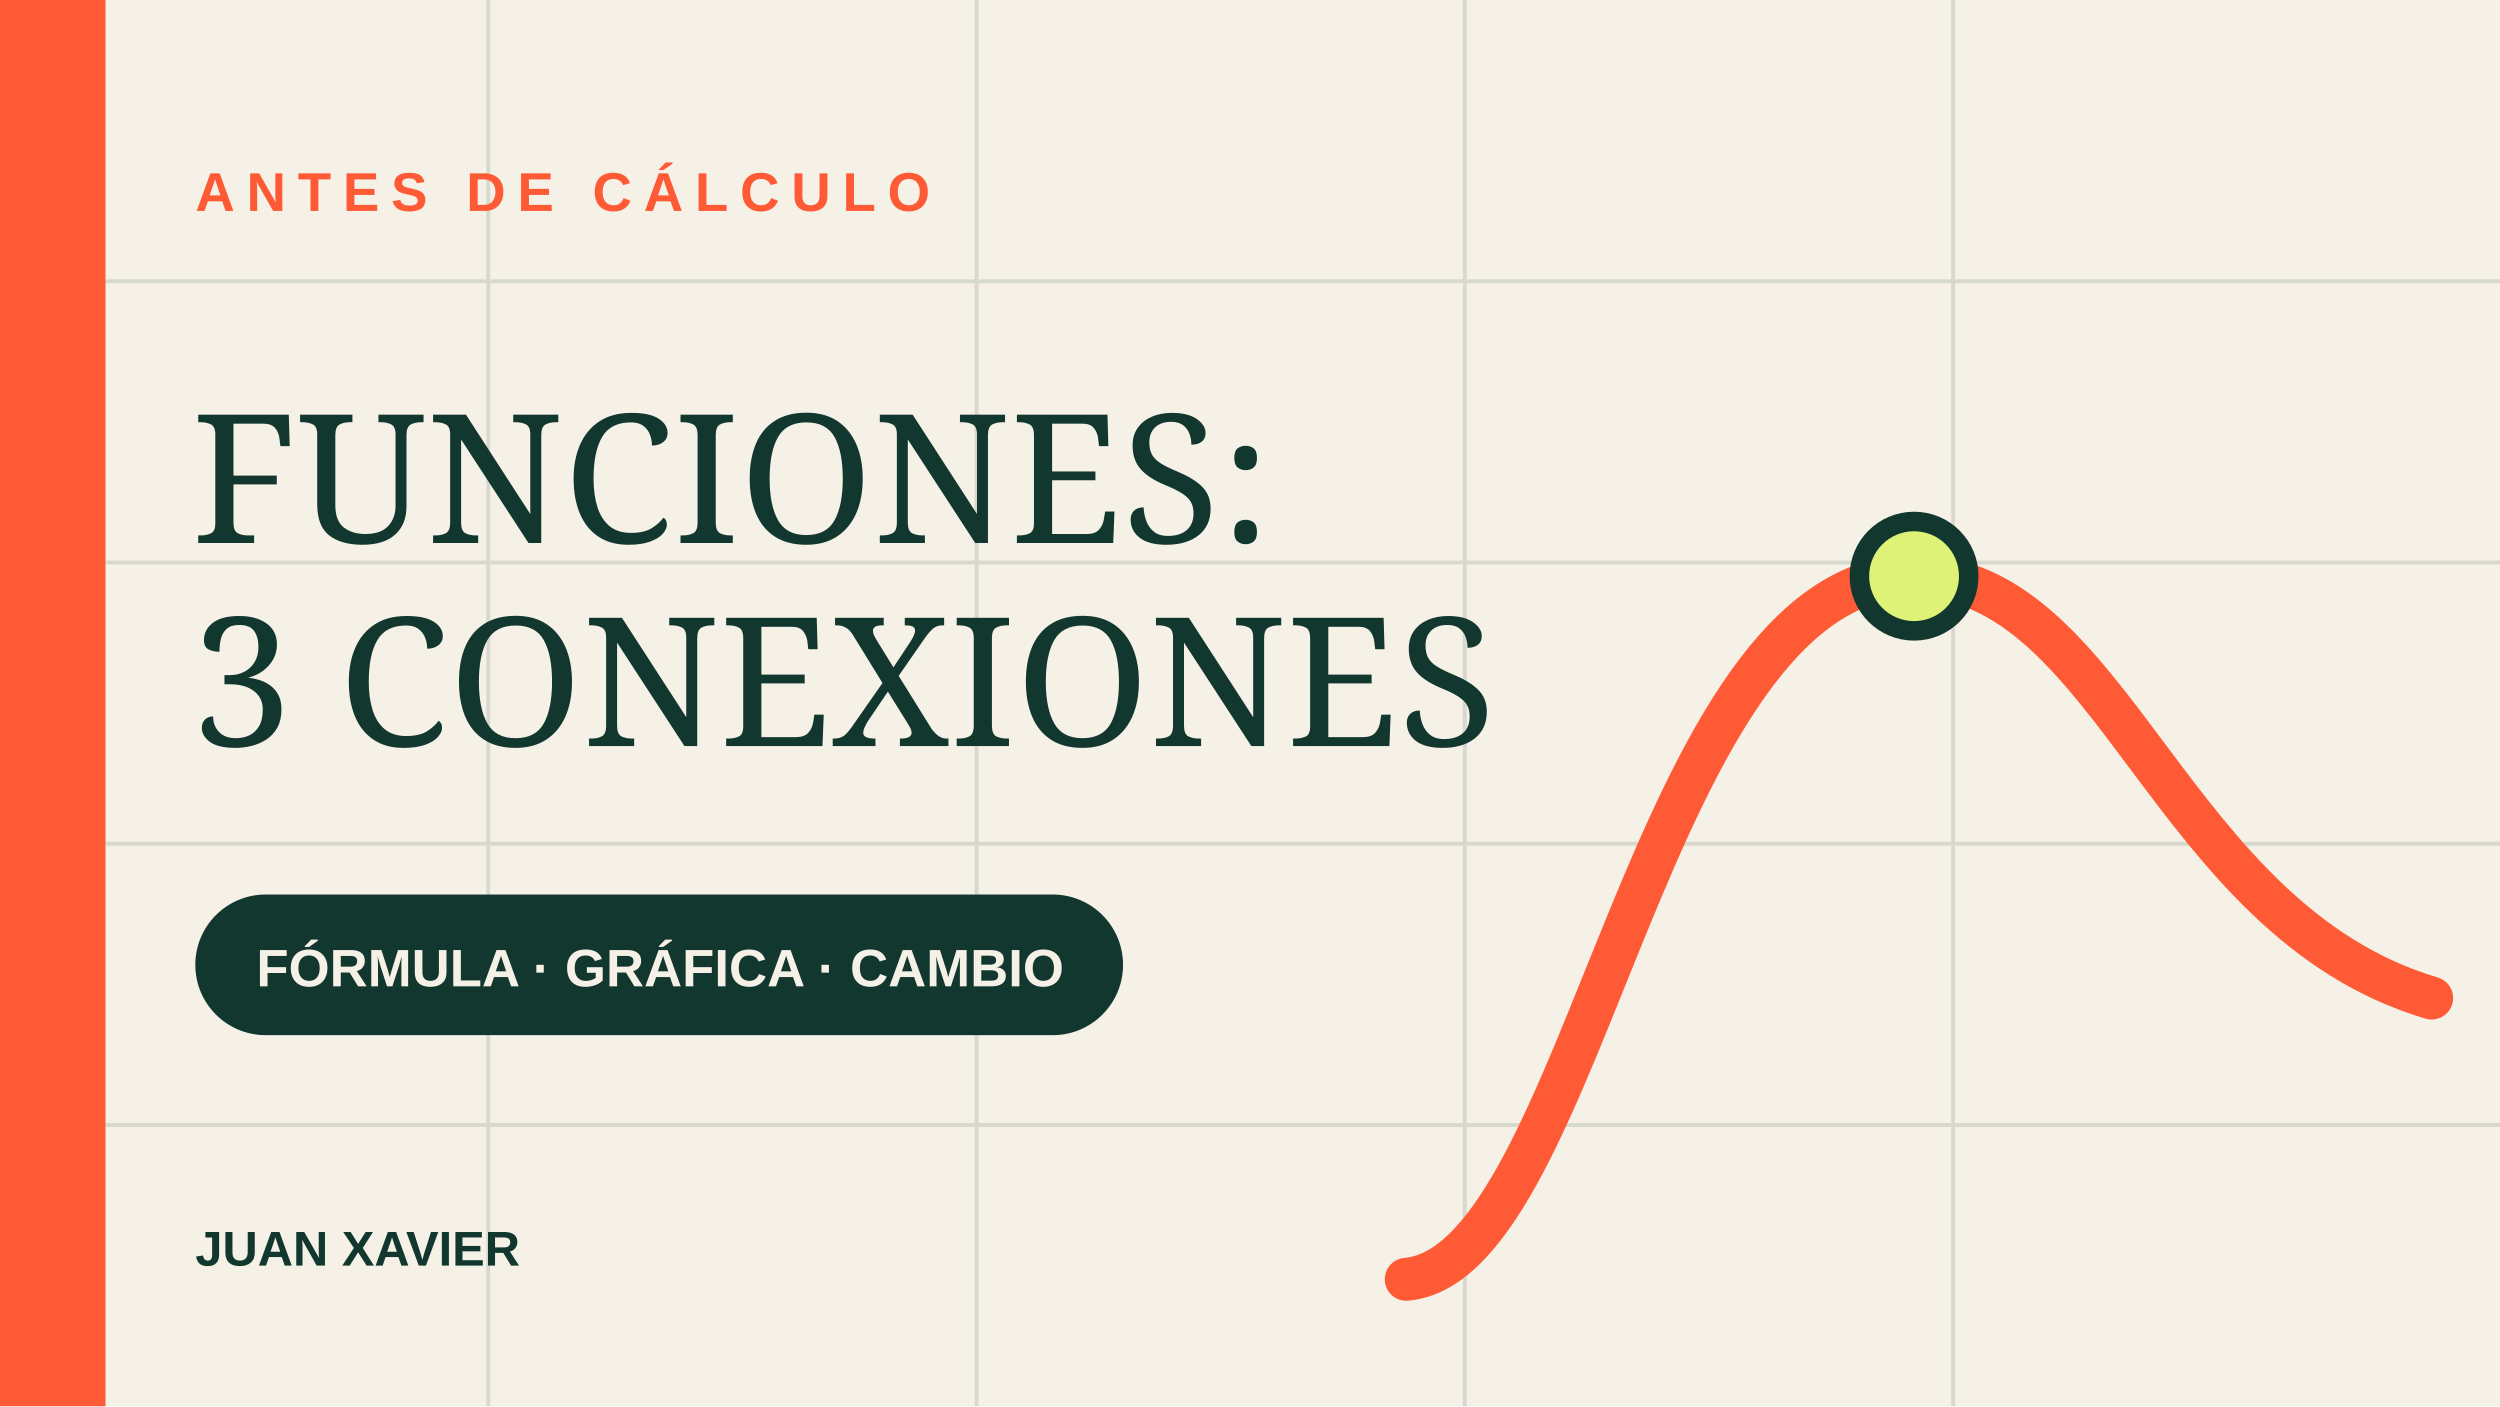
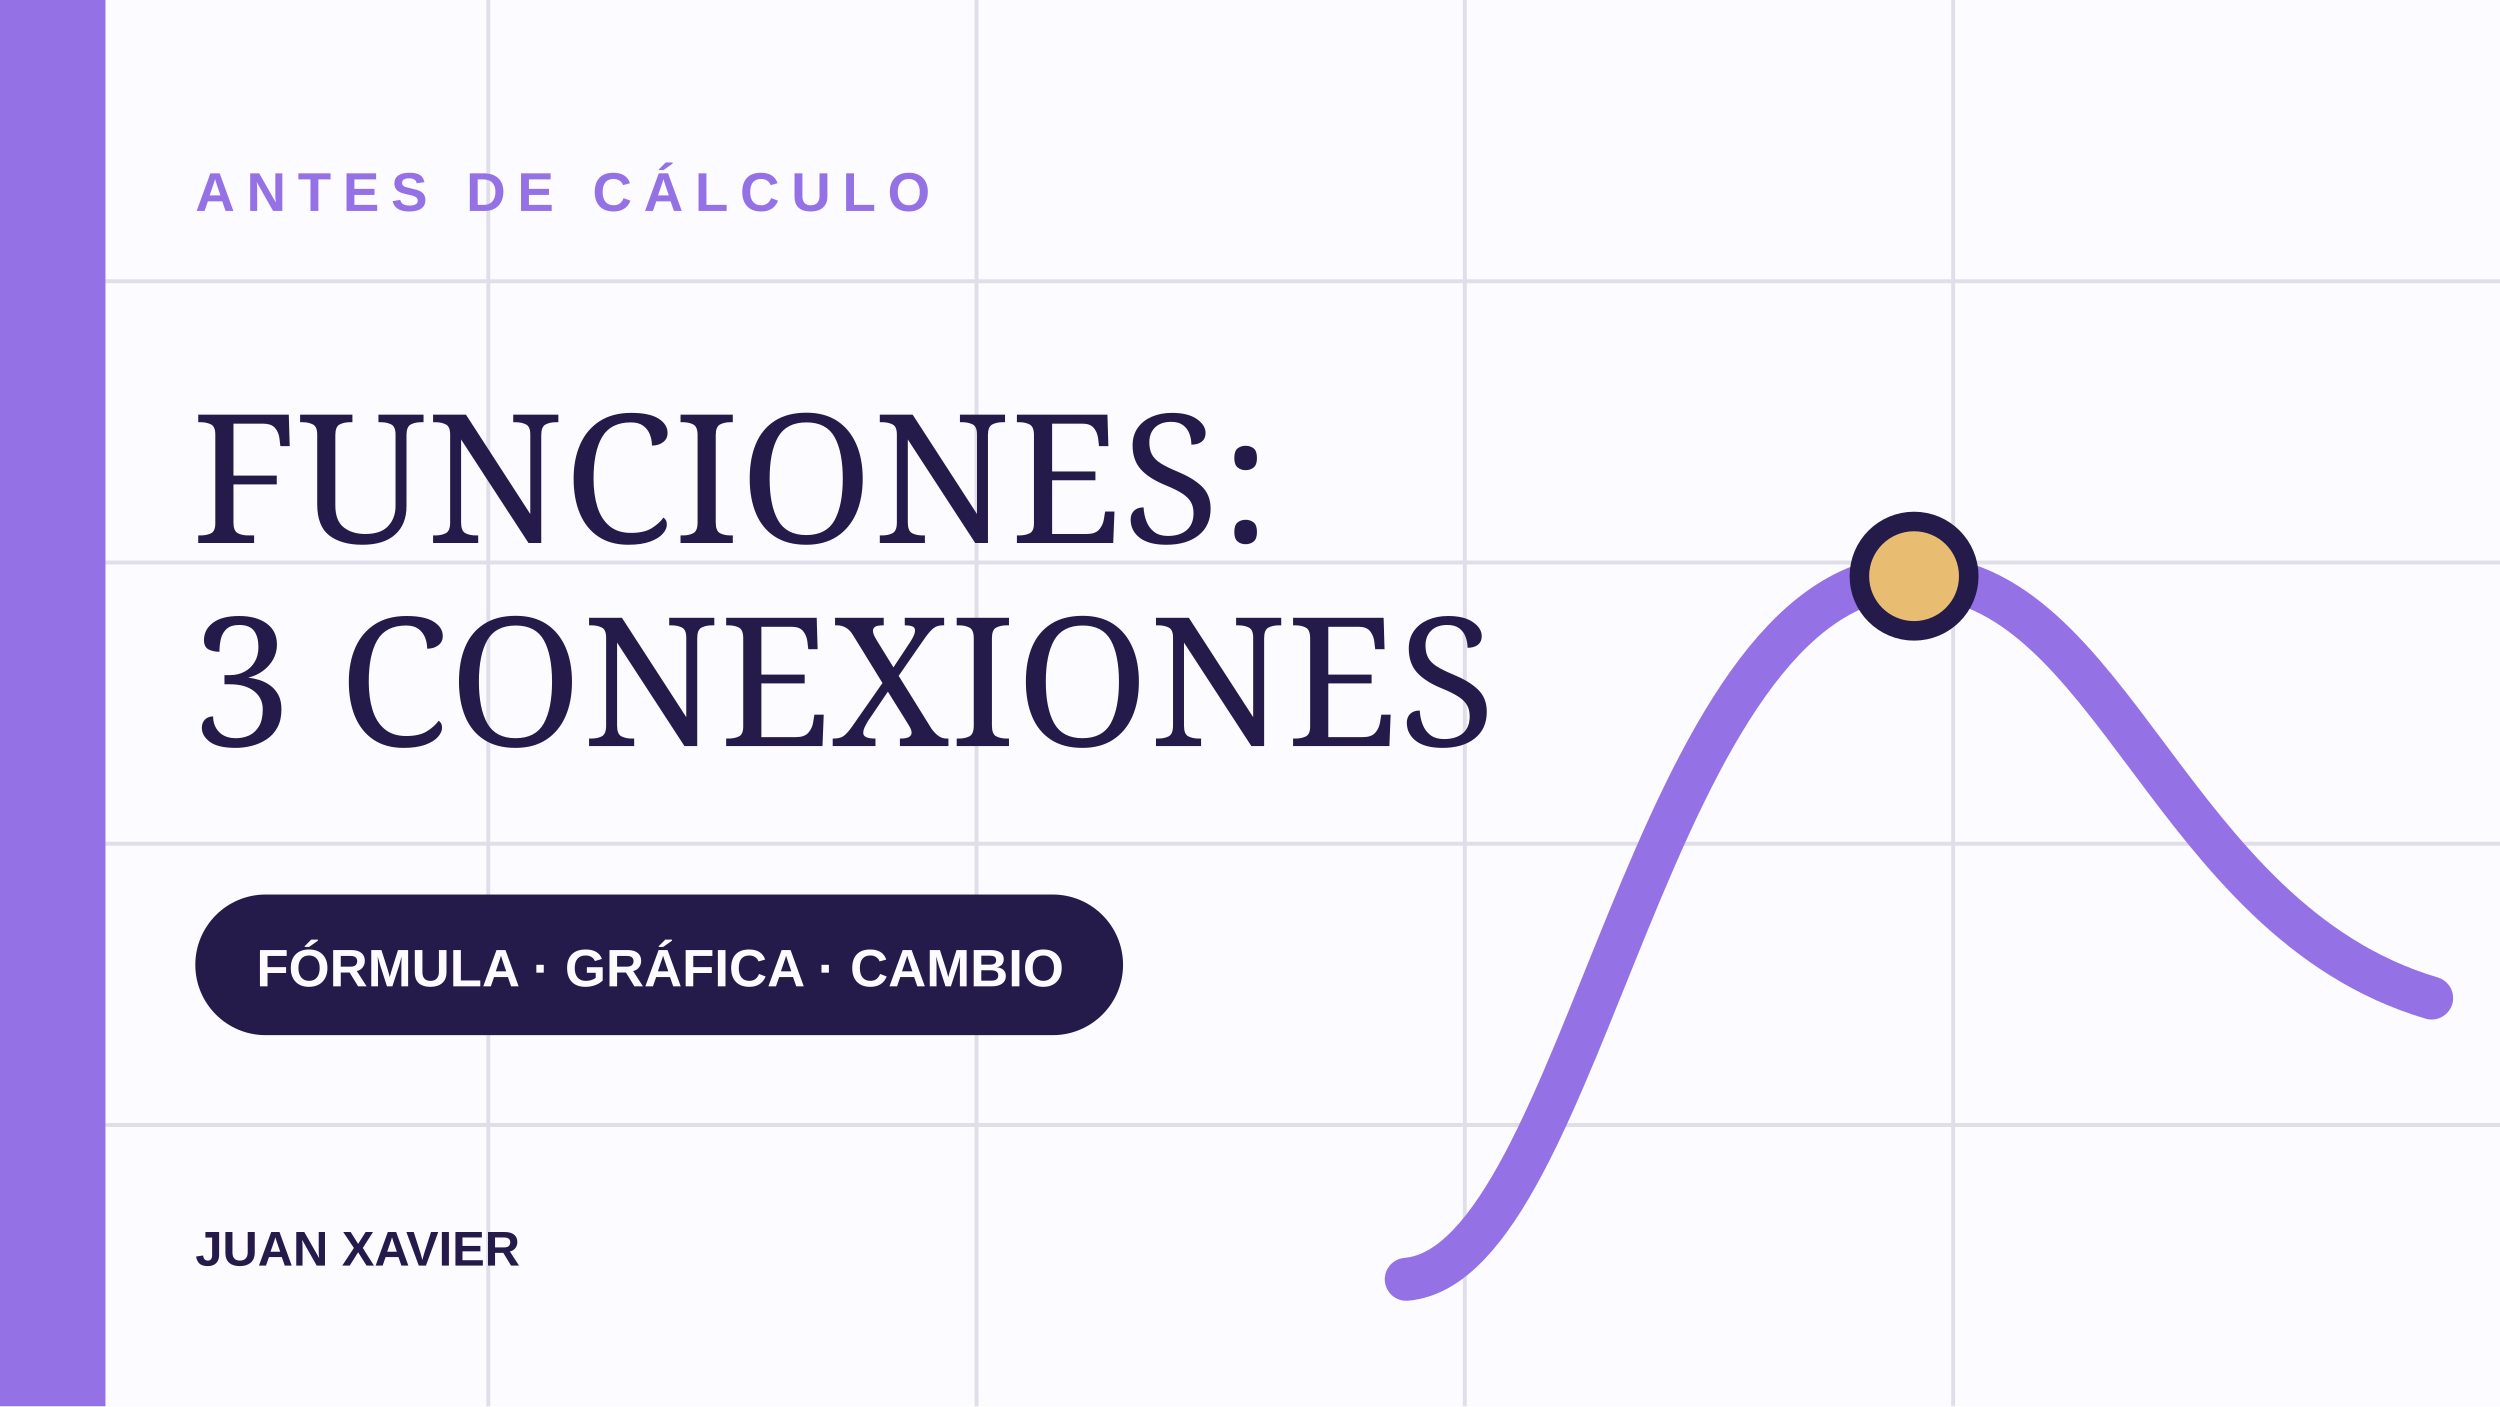
<svg xmlns="http://www.w3.org/2000/svg" viewBox="0 0 1280 720" role="img" aria-labelledby="title">
-   <rect width="1280" height="720" fill="#f6f1e6" />
-   <rect width="54" height="720" fill="#ff5a36" />
-   <g opacity=".13" stroke="#12372f" stroke-width="2">
+   <rect width="1280" height="720" fill="#FCFBFF" />
+   <rect width="54" height="720" fill="#9471E5" />
+   <g opacity=".13" stroke="#241B4B" stroke-width="2">
    <path d="M54 144h1226M54 288h1226M54 432h1226M54 576h1226" />
    <path d="M250 0v720M500 0v720M750 0v720M1000 0v720" />
  </g>
-   <path d="M720 655c92-8 124-360 260-360 102 0 130 176 265 216" fill="none" stroke="#ff5a36" stroke-width="22" stroke-linecap="round" />
-   <circle cx="980" cy="295" r="28" fill="#ddf277" stroke="#12372f" stroke-width="10" />
-   <text x="100" y="108" fill="#ff5a36" font-family="Arial,Helvetica,sans-serif" font-size="28" font-weight="800" letter-spacing="6">ANTES DE CÁLCULO</text>
-   <text x="98" y="278" fill="#12372f" font-family="Georgia,serif" font-size="92">FUNCIONES:</text>
-   <text x="98" y="382" fill="#12372f" font-family="Georgia,serif" font-size="92">3 CONEXIONES</text>
-   <rect x="100" y="458" width="475" height="72" rx="36" fill="#12372f" />
-   <text x="338" y="505" text-anchor="middle" fill="#f6f1e6" font-family="Arial,Helvetica,sans-serif" font-size="27" font-weight="800">FÓRMULA · GRÁFICA · CAMBIO</text>
-   <text x="100" y="648" fill="#12372f" font-family="Arial,Helvetica,sans-serif" font-size="25" font-weight="800">JUAN XAVIER</text>
+   <path d="M720 655c92-8 124-360 260-360 102 0 130 176 265 216" fill="none" stroke="#9471E5" stroke-width="22" stroke-linecap="round" />
+   <circle cx="980" cy="295" r="28" fill="#E8BC71" stroke="#241B4B" stroke-width="10" />
+   <text x="100" y="108" fill="#9471E5" font-family="Arial,Helvetica,sans-serif" font-size="28" font-weight="800" letter-spacing="6">ANTES DE CÁLCULO</text>
+   <text x="98" y="278" fill="#241B4B" font-family="Georgia,serif" font-size="92">FUNCIONES:</text>
+   <text x="98" y="382" fill="#241B4B" font-family="Georgia,serif" font-size="92">3 CONEXIONES</text>
+   <rect x="100" y="458" width="475" height="72" rx="36" fill="#241B4B" />
+   <text x="338" y="505" text-anchor="middle" fill="#FCFBFF" font-family="Arial,Helvetica,sans-serif" font-size="27" font-weight="800">FÓRMULA · GRÁFICA · CAMBIO</text>
+   <text x="100" y="648" fill="#241B4B" font-family="Arial,Helvetica,sans-serif" font-size="25" font-weight="800">JUAN XAVIER</text>
</svg>
